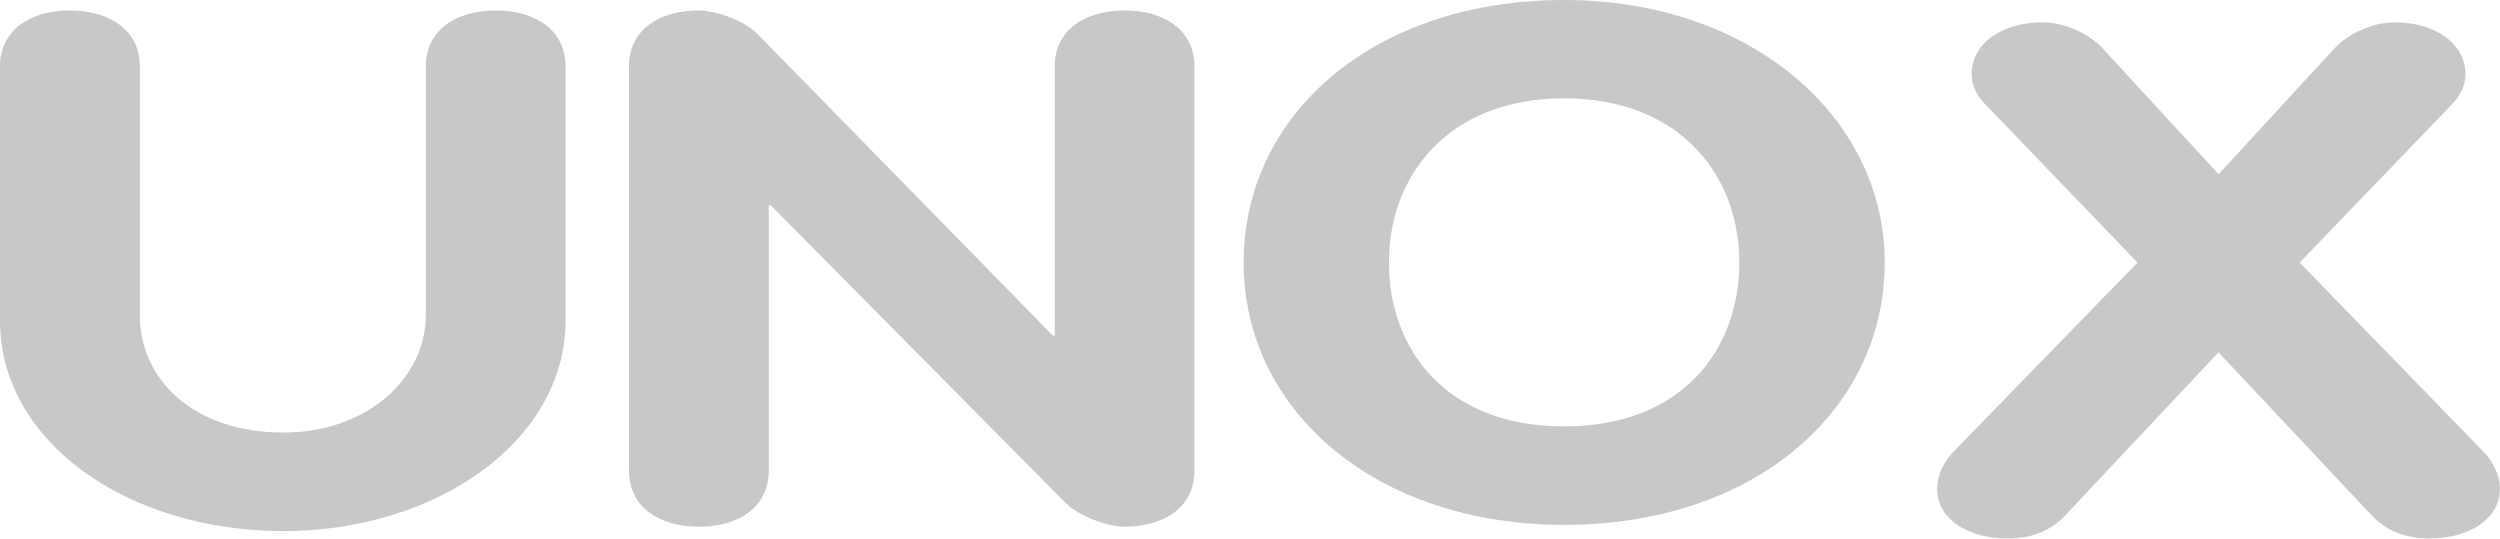
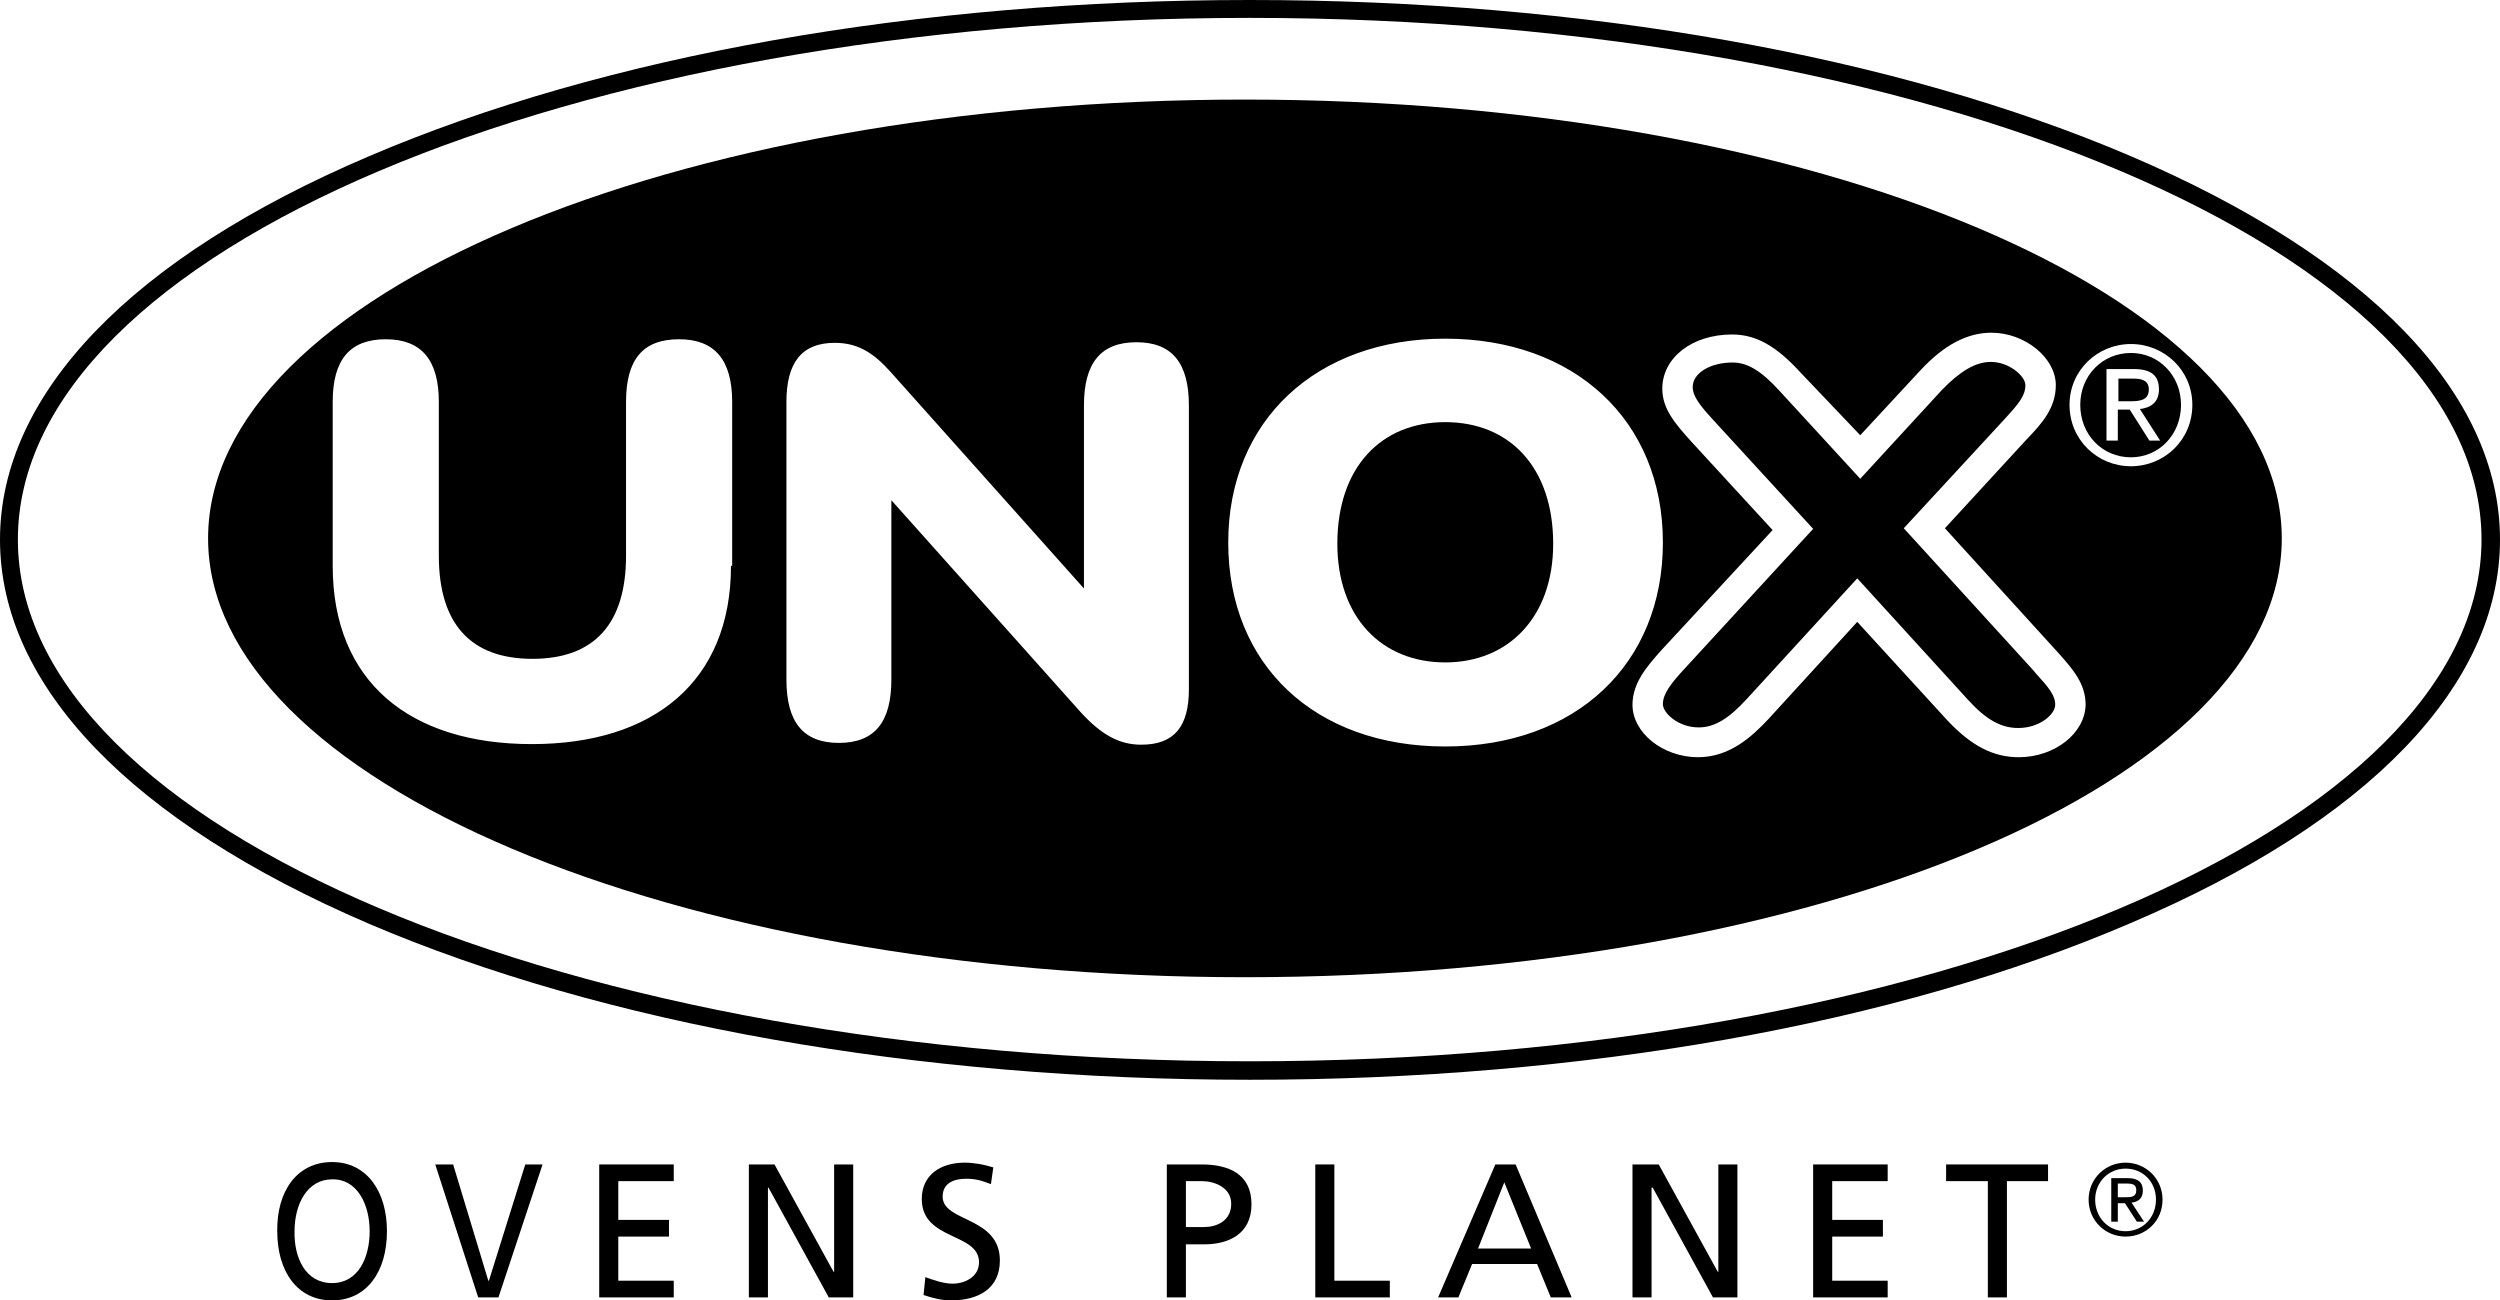
- <svg xmlns="http://www.w3.org/2000/svg" version="1.1" id="Слой_1" x="0px" y="0px" viewBox="0 0 2272.6 489.5" enable-background="new 0 0 2272.6 489.5" xml:space="preserve">
+ <svg xmlns="http://www.w3.org/2000/svg" version="1.1" id="Claim" x="0px" y="0px" viewBox="0 0 419.3 218" enable-background="new 0 0 419.3 218" xml:space="preserve">
+   <path d="M209.6,181.1c-55.8,0-108.3-9.3-147.8-26.2C22,137.8,0,115,0,90.5c0-24.4,22-47.3,61.9-64.3  C101.4,9.3,153.8,0,209.6,0c55.8,0,108.3,9.3,147.8,26.2c39.9,17.1,61.9,39.9,61.9,64.3c0,24.4-22,47.3-61.9,64.3  C317.9,171.8,265.4,181.1,209.6,181.1z M209.6,3C95.7,3,3,42.3,3,90.5s92.7,87.5,206.6,87.5c113.9,0,206.6-39.3,206.6-87.5  S323.6,3,209.6,3z" />
  <g>
-     <path fill="#C8C8C8" d="M1421.9,387.6c-107.6,0-159.3-70-159.3-149.1c0-78.4,53.4-149.1,159.3-149.1     c105.8,0,159.2,70.7,159.2,149.1C1581.1,317.7,1529.4,387.6,1421.9,387.6L1421.9,387.6z M1421.9,477.1     c173.5,0,291.4-104.4,291.4-238.6C1713.3,107,1592.1,0,1421.9,0c-172.8,0-291.4,103.7-291.4,238.6     C1130.5,372.8,1249.9,477.1,1421.9,477.1z M0,60.1C0,27.7,27.1,9.5,63.5,9.5s63.6,18.2,63.6,50.6v226.2     c0,59.7,50,106.9,130.4,106.9c77,0,129.6-49.9,129.6-106.9V60.1c0-32.4,27.1-50.6,63.5-50.6c36.4,0,63.5,18.2,63.5,50.6v231.4     c0,108.9-116.9,191.3-256.6,191.3C116.1,482.7,0,401.7,0,291.5L0,60.1L0,60.1z M571.7,60.1c0-32.4,27.1-50.6,63.5-50.6     c16.1,0,42.3,9.7,53.4,21.4l268.5,274.2h1.7v-245c0-32.4,27.1-50.6,63.5-50.6c36.4,0,63.5,18.2,63.5,50.6v368.1     c0,32.5-27.1,50.6-63.5,50.6c-16.1,0-41.5-9.8-53.3-21.3l-268.5-271h-1.7v241.7c0,32.5-27.1,50.6-63.5,50.6     c-36.4,0-63.5-18.2-63.5-50.6V60.1z" />
-     <path fill="#C8C8C8" d="M1943.1,238.7L1805.9,96.1c-8.6-8.4-13.6-18.1-13.6-28.5c0-28.5,27.9-47.3,64.4-47.3     c21.2,0,43.2,11.1,55,24l105.1,114.1l105-114.1c11.9-12.9,33.9-24,55-24c36.5,0,64.4,18.8,64.4,47.3c0,10.4-5,20.1-13.5,28.5     l-137.2,142.6l167.6,172.4c6.8,7.1,14.4,19.5,14.4,33.1c0,27.2-27.1,45.3-64.4,45.3c-22.8,0-39.8-7.8-52.5-21.4l-138.9-147.8     l-138.9,147.8c-12.8,13.6-29.6,21.4-52.5,21.4c-37.3,0-64.4-18.1-64.4-45.3c0-13.6,7.7-26,14.4-33.1L1943.1,238.7L1943.1,238.7z" />
+     <path d="M341,112.4l-21.7-23.8l16.9-18.3c2.3-2.5,3.5-3.9,3.5-5.7c0-1.5-2.7-3.9-5.8-3.9c-2.6,0-5.2,1.6-8.2,4.7   L312,80.3l-13.5-14.7c-3.1-3.4-5.4-4.8-7.9-4.8c-3.8,0-6.7,1.8-6.7,4.1c0,1.5,1.1,3,3.5,5.6l16.7,18.2l-21.7,23.6   c-2.2,2.4-3.5,4.1-3.5,5.8c0,1.5,2.6,3.9,6,3.9c2.6,0,5-1.4,8.1-4.8L311.5,97l18.6,20.4c3.1,3.4,5.6,4.7,8.4,4.7   c3.6,0,6.2-2.3,6.2-3.9c0-1.6-1.1-2.9-3.2-5.2L341,112.4z" />
+     <path d="M242.4,70.8c-10.7,0-18.1,7.5-18.1,20.4c0,12.3,7.4,19.9,18.1,19.9c10.6,0,18.1-7.6,18.1-19.9   C260.5,78.4,253.2,70.8,242.4,70.8z" />
+     <path d="M360.4,65.3c0-1.6-1.4-1.8-2.6-1.8h-2.5v3.8h1.9C358.8,67.3,360.4,67.2,360.4,65.3z" />
+     <path d="M357.4,59.2c-4.8,0-8.5,3.8-8.5,8.7c0,5,3.7,8.8,8.5,8.8c4.7,0,8.4-3.8,8.4-8.8   C365.8,63,362.1,59.2,357.4,59.2z M360.5,73.9l-3.3-5.2h-2v5.2h-1.9v-12h4.6c2.9,0,4.2,1.1,4.2,3.4c0,2.2-1.4,3.1-3.2,3.3l3.4,5.3   H360.5z" />
+     <path d="M208.8,16.7c-96,0-173.9,32.9-173.9,73.6c0,40.6,77.8,73.6,173.9,73.6s173.9-32.9,173.9-73.6   C382.7,49.6,304.8,16.7,208.8,16.7z M122.6,94.9c0,19.4-13,29.9-33.4,29.9c-20.4,0-33.4-10.4-33.4-29.9V67.4   c0-7.1,2.9-10.5,8.9-10.5c6,0,8.9,3.5,8.9,10.5v25.8c0,11.5,5.4,17.3,15.7,17.3c10.3,0,15.7-5.8,15.7-17.3V67.4   c0-7.1,2.8-10.5,8.9-10.5c6,0,8.9,3.5,8.9,10.5V94.9z M199.4,115.6c0,6.2-2.4,9.3-8,9.3c-3.7,0-6.7-1.7-10.1-5.4l-31.8-35.6v30.1   c0,7.1-2.8,10.6-8.8,10.6c-6,0-8.8-3.5-8.8-10.6V67.4c0-6.5,2.5-9.9,8.1-9.9c3.9,0,6.5,1.7,9.3,4.8l32.5,36.4V68   c0-7.1,2.8-10.6,8.8-10.6c6,0,8.8,3.5,8.8,10.6V115.6z M242.4,125.2c-21.9,0-36.4-13.7-36.4-34.2c0-20.5,14.8-34.2,36.4-34.2   c21.6,0,36.5,13.6,36.5,34.2C278.9,111.4,264.3,125.2,242.4,125.2z M338.6,127c-4.3,0-8-1.9-12.1-6.3l-15-16.4l-14.9,16.3   c-2.9,3.1-6.6,6.4-11.8,6.4c-5.9,0-11-4.1-11-8.8c0-3.7,2.5-6.5,4.8-9.1l18.7-20.2l-13.6-14.8c-2.7-3-4.9-5.5-4.9-8.9   c0-5.2,5-9.1,11.7-9.1c4,0,7.4,1.9,11.5,6.4L312,73l10.1-10.9c4-4.3,7.9-6.3,11.9-6.3c5.6,0,10.8,4.2,10.8,8.8c0,3.8-2.3,6.4-4.8,9   l-0.1,0.1l-13.7,14.9l19.2,21.1c2.3,2.6,4.4,5,4.4,8.5C349.7,123,344.6,127,338.6,127z M357.4,78.2c-5.6,0-10.3-4.4-10.3-10.3   c0-5.8,4.7-10.2,10.3-10.2c5.6,0,10.3,4.4,10.3,10.2C367.7,73.8,363,78.2,357.4,78.2z" />
  </g>
+   <g>
+     <path d="M55.7,194.9c5.8,0,9.2,4.9,9.2,11.6c0,6.8-3.4,11.6-9.2,11.6s-9.2-4.8-9.2-11.6   C46.4,199.8,49.8,194.9,55.7,194.9z M55.7,215.2c4.4,0,6.3-4.3,6.3-8.7c0-4.5-2.1-8.8-6.3-8.7c-4.2,0-6.3,4.2-6.3,8.7   C49.3,210.9,51.2,215.2,55.7,215.2z" />
+     <path d="M83.6,217.6h-3.4l-7.2-22.3H76l5.9,19.5H82l6.1-19.5h2.9L83.6,217.6z" />
+     <path d="M100.5,195.3H113v2.8h-9.3v6.5h8.5v2.8h-8.5v7.4h9.3v2.8h-12.5V195.3z" />
+     <path d="M125.5,195.3h4.4l9.9,18h0.1v-18h3.2v22.3h-4.1l-10.1-18.4h-0.1v18.4h-3.2V195.3z" />
+     <path d="M166.2,198.6c-1.6-0.6-2.5-0.9-4.2-0.9c-1.8,0-3.9,0.6-3.9,3c0,4.3,9.6,3.3,9.6,10.7c0,4.8-3.7,6.7-8.2,6.7   c-1.6,0-3.1-0.4-4.6-0.9l0.3-3c1.1,0.4,3,1.1,4.6,1.1c1.8,0,4.4-1,4.4-3.6c0-5-9.6-3.6-9.6-10.6c0-4,3.1-6.1,7.2-6.1   c1.5,0,3.2,0.3,4.8,0.8L166.2,198.6z" />
+     <path d="M195.6,195.3h5.9c4.6,0,8.4,1.6,8.4,6.7c0,5-3.9,6.7-7.9,6.7h-3.1v8.9h-3.2V195.3z M198.8,205.8h3.2   c2,0,4.5-1,4.5-3.9c0-2.8-2.9-3.8-4.9-3.8h-2.7V205.8z" />
+     <path d="M220.6,195.3h3.2v19.5h9.3v2.8h-12.5V195.3z" />
+     <path d="M250.8,195.3h3.4l9.4,22.3h-3.5l-2.3-5.6h-10.9l-2.3,5.6h-3.4L250.8,195.3z M252.3,198.3l-4.4,11.1h8.9   L252.3,198.3z" />
+     <path d="M273.8,195.3h4.4l9.9,18h0.1v-18h3.2v22.3h-4.1l-10.1-18.4H277v18.4h-3.2V195.3z" />
+     <path d="M304.1,195.3h12.5v2.8h-9.3v6.5h8.5v2.8h-8.5v7.4h9.3v2.8h-12.5V195.3z" />
+     <path d="M333.3,198.1h-6.9v-2.8h17.1v2.8h-6.9v19.5h-3.2V198.1z" />
+   </g>
+   <path d="M356.5,195c3.4,0,6.2,2.7,6.2,6.2c0,3.6-2.8,6.2-6.2,6.2c-3.4,0-6.2-2.7-6.2-6.2  C350.3,197.7,353.1,195,356.5,195z M356.5,206.5c2.9,0,5.1-2.3,5.1-5.3c0-3-2.2-5.2-5.1-5.2c-2.9,0-5.1,2.3-5.1,5.2  C351.4,204.2,353.6,206.5,356.5,206.5z M354.1,197.6h2.8c1.7,0,2.5,0.7,2.5,2.1c0,1.3-0.8,1.9-1.9,2l2.1,3.2h-1.2l-2-3.1h-1.2v3.1  h-1.1V197.6z M355.2,200.8h1.2c1,0,1.9,0,1.9-1.2c0-1-0.8-1.1-1.6-1.1h-1.5V200.8z" />
</svg>
